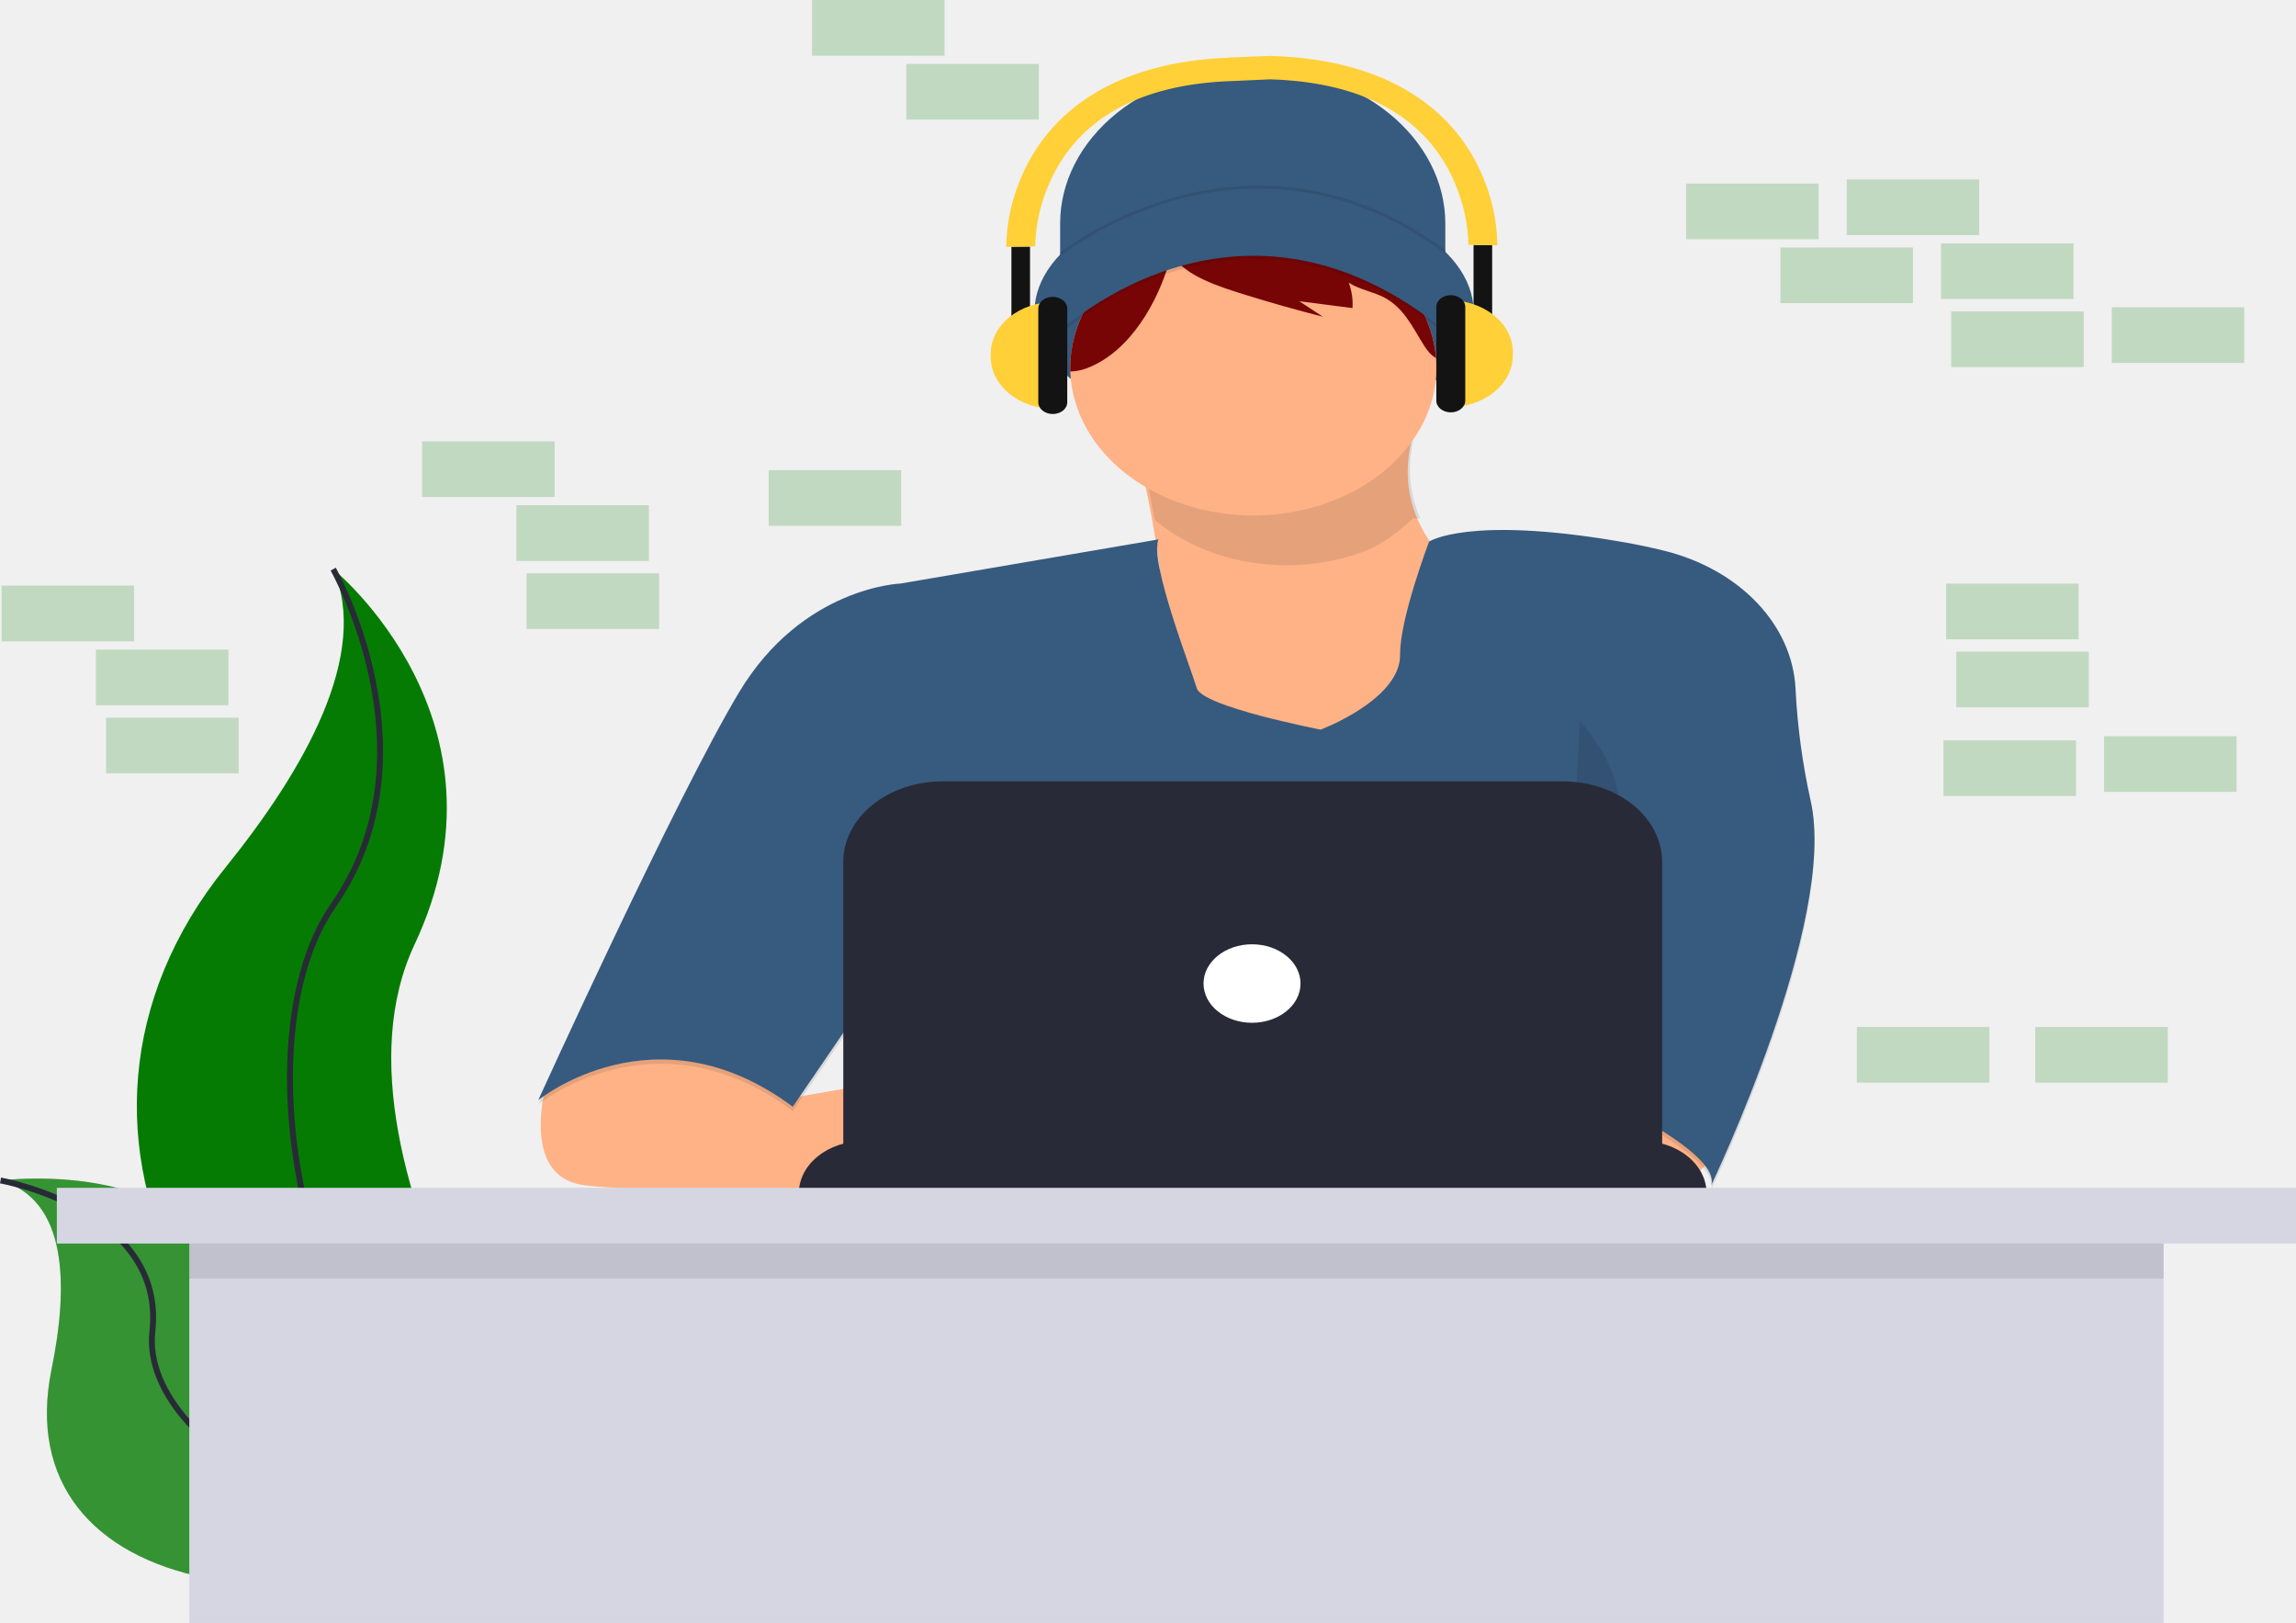
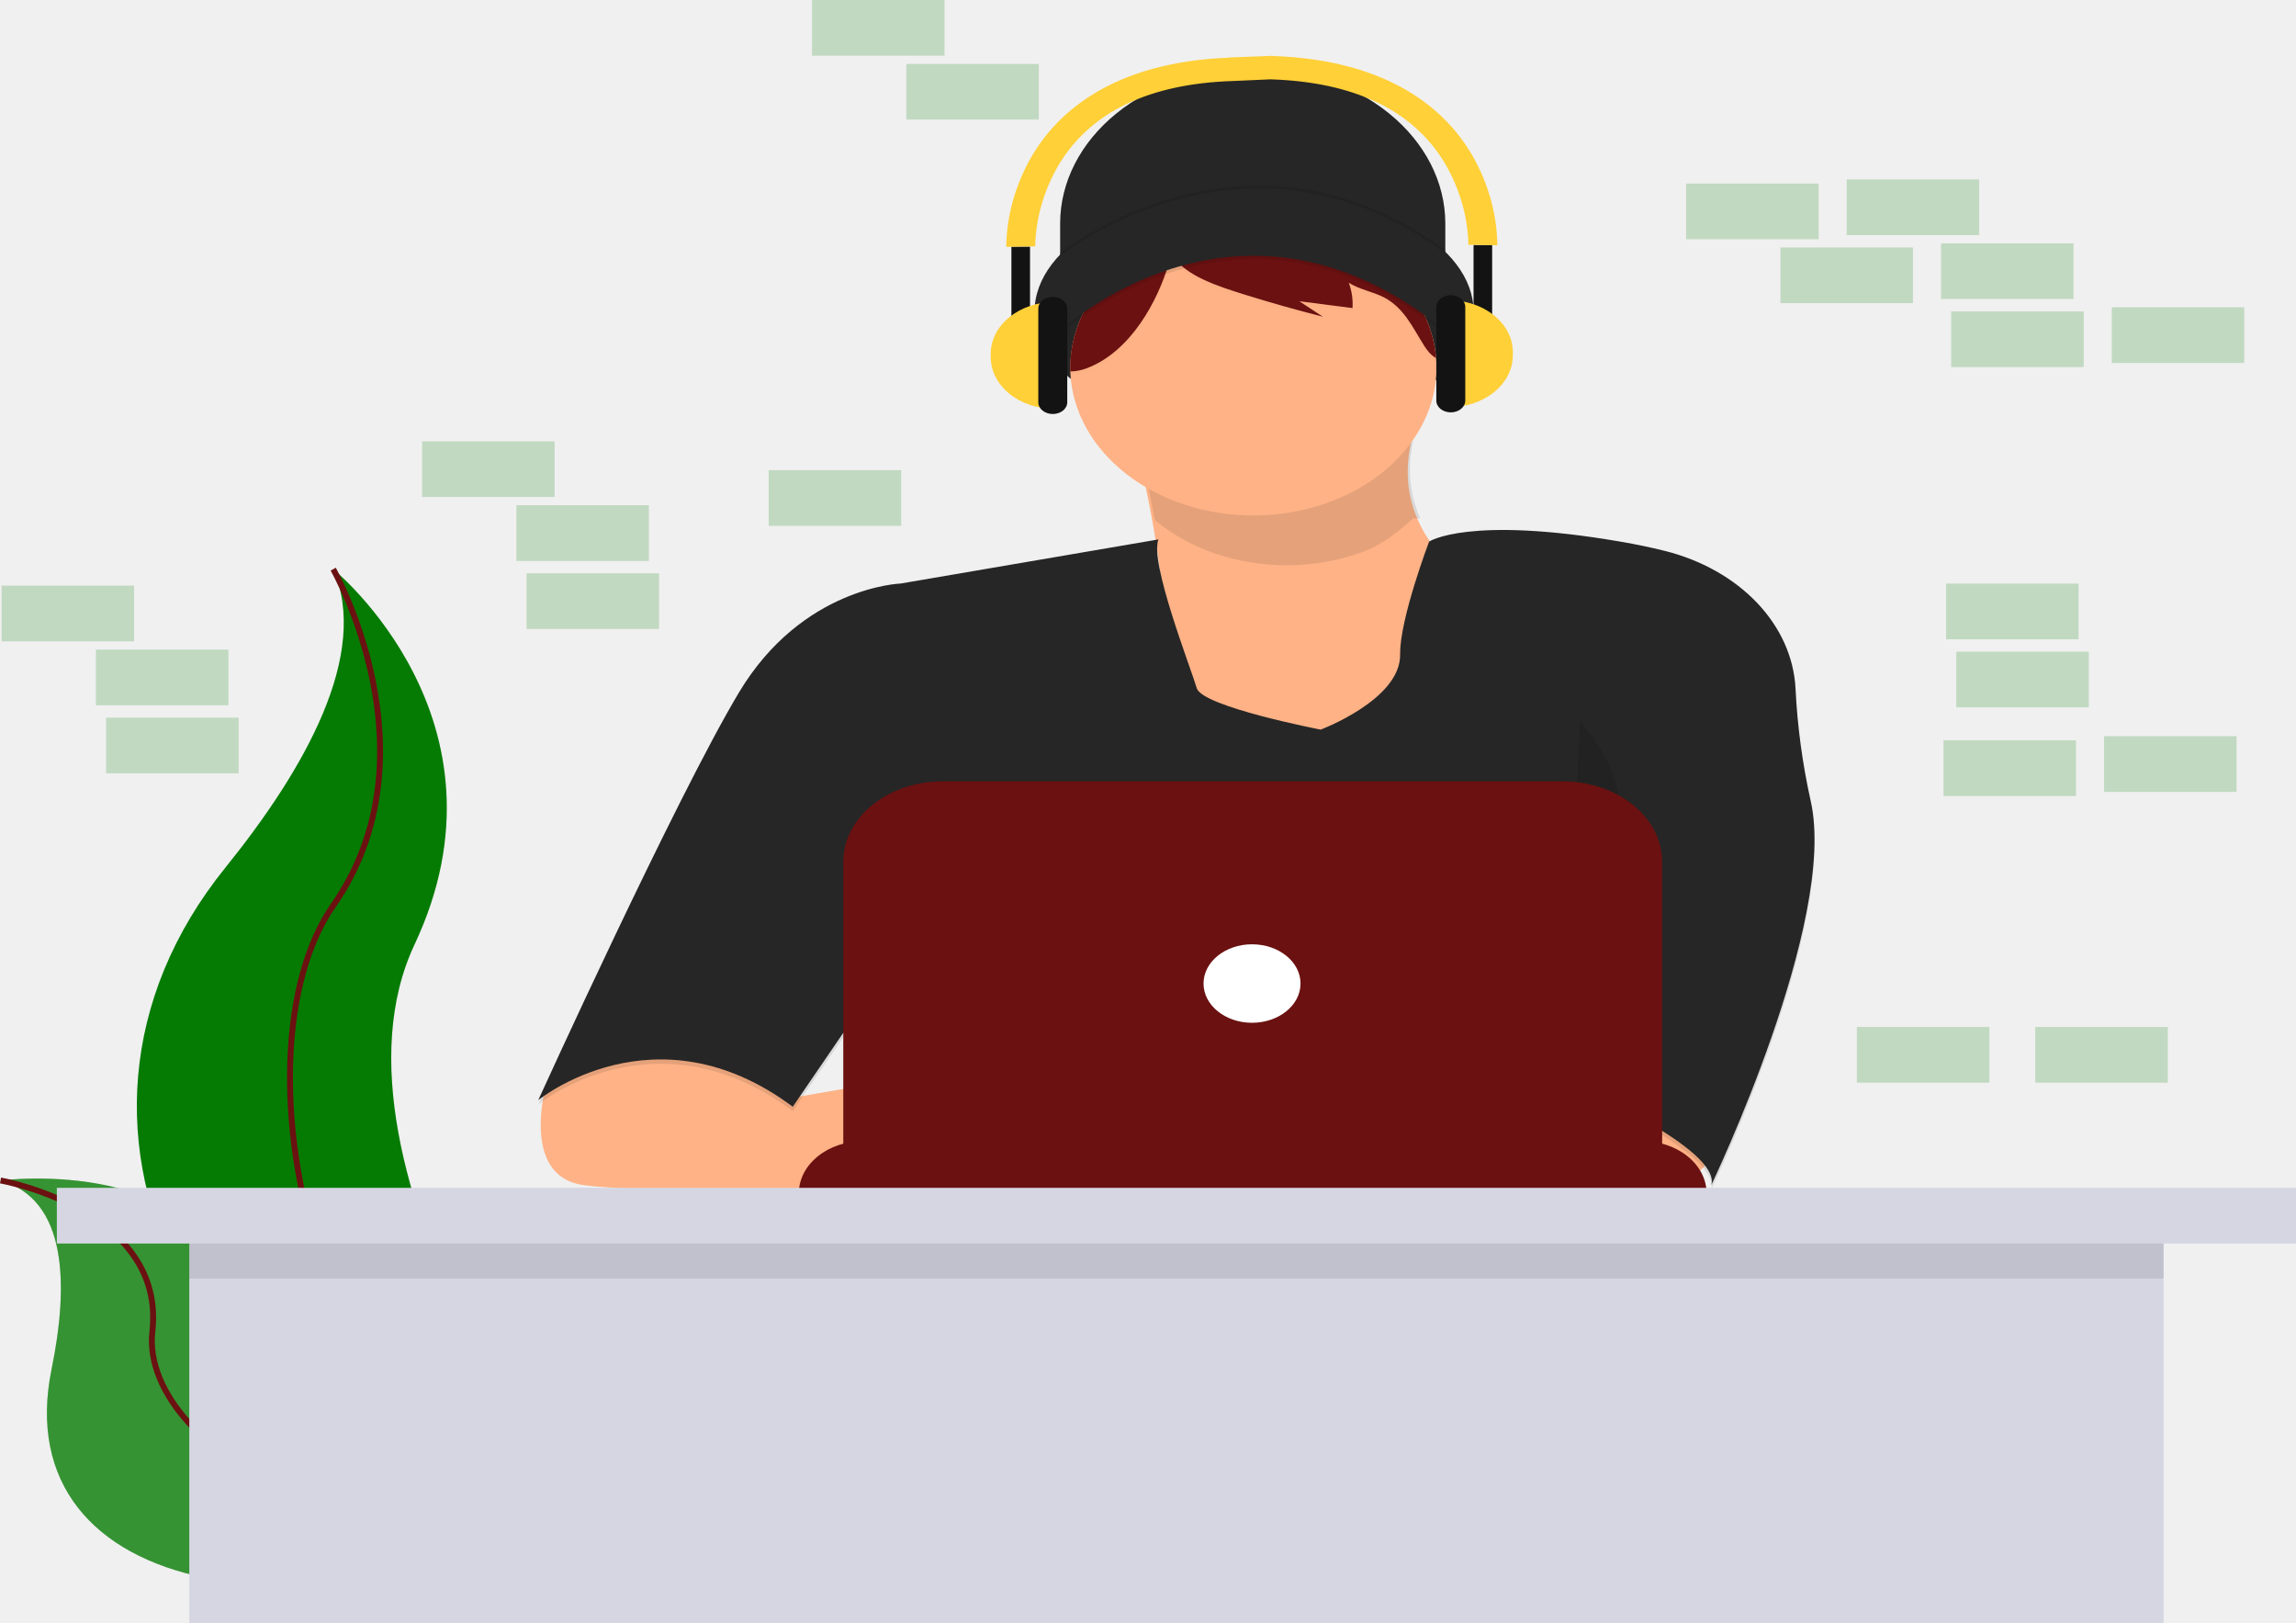
<svg xmlns="http://www.w3.org/2000/svg" width="100%" height="100%" viewBox="0 0 781 552" fill="none">
  <g id="laptop guy">
    <g id="rest">
      <path id="Vector" opacity="0.2" d="M707.047 198.496H661.97V217.433H707.047V198.496Z" fill="#057B03" />
      <path id="Vector 2" opacity="0.2" d="M710.515 221.642H665.437V240.579H710.515V221.642Z" fill="#057B03" />
      <path id="Vector 3" opacity="0.2" d="M673.239 61.022H628.162V79.959H673.239V61.022Z" fill="#057B03" />
      <path id="Vector 4" opacity="0.2" d="M705.313 82.765H660.236V101.703H705.313V82.765Z" fill="#057B03" />
      <path id="Vector 5" opacity="0.2" d="M618.626 62.424H573.549V81.362H618.626V62.424Z" fill="#057B03" />
      <path id="Vector 6" opacity="0.2" d="M763.394 104.508H718.316V123.446H763.394V104.508Z" fill="#057B03" />
      <path id="Vector 7" opacity="0.2" d="M708.781 105.911H663.704V124.849H708.781V105.911Z" fill="#057B03" />
      <path id="Vector 8" opacity="0.2" d="M650.7 84.168H605.623V103.105H650.7V84.168Z" fill="#057B03" />
      <path id="Vector 9" opacity="0.2" d="M760.793 250.399H715.716V269.337H760.793V250.399Z" fill="#057B03" />
      <path id="Vector 10" opacity="0.2" d="M706.18 251.802H661.103V270.74H706.18V251.802Z" fill="#057B03" />
      <g id="plant">
        <path id="Vector 11" d="M113.344 193.586C113.344 193.586 176.877 244.991 141.014 321.24C105.152 397.489 202.484 524.393 202.484 524.393C202.484 524.393 201.444 524.267 199.511 523.993C69.029 505.357 4.196 384.611 76.788 294.938C103.73 261.558 125.87 222.441 113.344 193.586Z" fill="#057B03" />
-         <path id="Vector 12" d="M113.344 193.586C113.344 193.586 149.206 256.599 113.344 307.998C77.481 359.396 107.197 503.688 202.493 524.393" stroke="#292A37" stroke-width="2" stroke-miterlimit="10" />
+         <path id="Vector 12" d="M113.344 193.586C113.344 193.586 149.206 256.599 113.344 307.998C77.481 359.396 107.197 503.688 202.493 524.393" stroke="#6B1111" stroke-width="2" stroke-miterlimit="10" />
        <path id="Vector 13" d="M0.182 401.494C0.182 401.494 72.679 392.151 79.284 444.721C85.89 497.291 218.695 504.578 218.695 504.578C218.695 504.578 217.828 505.055 216.207 505.918C106.556 564.134 1.742 543.015 17.546 465.686C23.414 436.936 22.929 408.059 0.182 401.494Z" fill="#057B03" />
        <path id="Vector 14" opacity="0.2" d="M0.182 401.494C0.182 401.494 72.679 392.151 79.284 444.721C85.89 497.291 218.695 504.578 218.695 504.578C218.695 504.578 217.828 505.055 216.207 505.918C106.556 564.134 1.742 543.015 17.546 465.686C23.414 436.936 22.929 408.059 0.182 401.494Z" fill="#F5F5F5" />
-         <path id="Vector 15" d="M0.182 401.494C0.182 401.494 56.451 411.489 51.83 452.885C47.21 494.282 135.397 543.934 218.695 504.578" stroke="#292A37" stroke-width="2" stroke-miterlimit="10" />
+         <path id="Vector 15" d="M0.182 401.494C0.182 401.494 56.451 411.489 51.83 452.885C47.21 494.282 135.397 543.934 218.695 504.578" stroke="#6B1111" stroke-width="2" stroke-miterlimit="10" />
      </g>
      <path id="Vector 16" opacity="0.2" d="M45.623 199.197H0.546V218.135H45.623V199.197Z" fill="#057B03" />
      <path id="Vector 17" opacity="0.2" d="M77.698 220.94H32.62V239.878H77.698V220.94Z" fill="#057B03" />
      <path id="Vector 18" opacity="0.2" d="M321.289 0H276.212V18.938H321.289V0Z" fill="#057B03" />
      <path id="Vector 19" opacity="0.2" d="M676.707 349.296H631.629V368.234H676.707V349.296Z" fill="#057B03" />
      <path id="Vector 20" opacity="0.2" d="M81.165 244.086H36.088V263.024H81.165V244.086Z" fill="#057B03" />
      <path id="Vector 21" opacity="0.2" d="M353.363 21.743H308.286V40.681H353.363V21.743Z" fill="#057B03" />
      <path id="Vector 22" opacity="0.2" d="M188.657 150.099H143.58V169.037H188.657V150.099Z" fill="#057B03" />
      <path id="Vector 23" opacity="0.2" d="M220.732 171.842H175.654V190.78H220.732V171.842Z" fill="#057B03" />
      <path id="Vector 24" opacity="0.2" d="M306.552 159.919H261.475V178.856H306.552V159.919Z" fill="#057B03" />
      <path id="Vector 25" opacity="0.2" d="M224.199 194.989H179.122V213.926H224.199V194.989Z" fill="#057B03" />
      <path id="Vector 26" opacity="0.2" d="M737.388 349.296H692.31V368.234H737.388V349.296Z" fill="#057B03" />
      <path id="Vector 27" d="M389.243 163.629C389.243 163.629 404.847 229.61 389.243 247.404C373.639 265.198 436.921 272.241 436.921 272.241L502.422 252.966L511.585 205.517C511.585 205.517 471.709 187.35 479.97 150.653L389.243 163.629Z" fill="#FEB286" />
      <path id="Vector 28" d="M582.573 386.042C582.573 386.042 586.699 400.498 564.247 403.093C550.99 404.671 537.508 404.541 524.302 402.708L519.352 366.396H571.581L582.573 386.042Z" fill="#FEB286" />
      <path id="Vector 29" d="M186.118 367.539C186.118 367.539 176.2 400.147 198.652 403.093C221.104 406.039 303.544 406.06 303.544 406.06V367.483L266.217 373.936L231.178 346.75L186.118 367.539Z" fill="#FEB286" />
      <path id="Vector 30" opacity="0.1" d="M394.063 184.945L306.327 199.954C306.327 199.954 272.883 201.07 251.35 237.023C229.817 272.977 183.083 375.662 183.083 375.662C183.083 375.662 222.96 343.04 269.675 377.885L300.831 332.294L293.956 404.58H535.363V370.471C535.363 370.471 585.754 392.341 582.096 404.573C582.096 404.573 625.223 314.668 615.904 273.812C613.099 261.181 611.378 248.408 610.755 235.585C610.205 225.024 605.628 214.86 597.653 206.487C589.679 198.115 578.697 191.944 566.215 188.823C561.673 187.694 556.679 186.635 551.131 185.688C499.362 176.794 486.116 185.688 486.116 185.688C486.116 185.688 476.086 212.089 476.268 224.054C476.494 239.436 449.239 249.634 449.239 249.634C449.239 249.634 408.921 241.849 407.092 235.55C405.263 229.252 390.838 192.358 394.063 184.945Z" fill="black" />
-       <path id="Vector 31" d="M394.063 183.465L306.327 198.475C306.327 198.475 272.883 199.59 251.35 235.543C229.817 271.497 183.075 374.196 183.075 374.196C183.075 374.196 222.951 341.574 269.667 376.419L300.822 330.828L293.948 403.093H535.363V368.991C535.363 368.991 585.754 390.861 582.096 403.093C582.096 403.093 625.223 313.188 615.904 272.332C613.099 259.701 611.378 246.928 610.755 234.106C610.205 223.544 605.628 213.38 597.653 205.007C589.679 196.635 578.697 190.465 566.215 187.343C561.673 186.214 556.679 185.155 551.131 184.208C499.362 175.314 486.116 184.208 486.116 184.208C486.116 184.208 476.086 210.609 476.268 222.575C476.494 237.956 449.239 248.155 449.239 248.155C449.239 248.155 408.921 240.369 407.092 234.07C405.263 227.772 390.838 190.878 394.063 183.465Z" fill="#375A7F" />
+       <path id="Vector 31" d="M394.063 183.465L306.327 198.475C306.327 198.475 272.883 199.59 251.35 235.543C229.817 271.497 183.075 374.196 183.075 374.196C183.075 374.196 222.951 341.574 269.667 376.419L300.822 330.828L293.948 403.093H535.363V368.991C535.363 368.991 585.754 390.861 582.096 403.093C582.096 403.093 625.223 313.188 615.904 272.332C613.099 259.701 611.378 246.928 610.755 234.106C610.205 223.544 605.628 213.38 597.653 205.007C589.679 196.635 578.697 190.465 566.215 187.343C561.673 186.214 556.679 185.155 551.131 184.208C499.362 175.314 486.116 184.208 486.116 184.208C486.116 184.208 476.086 210.609 476.268 222.575C476.494 237.956 449.239 248.155 449.239 248.155C449.239 248.155 408.921 240.369 407.092 234.07C405.263 227.772 390.838 190.878 394.063 183.465Z" fill="#262626" />
      <path id="Vector 32" opacity="0.1" d="M314.787 272.058C314.787 272.058 301.047 301.713 320.283 328.401C339.519 355.09 303.336 366.214 303.336 366.214" fill="black" />
      <path id="Vector 33" opacity="0.1" d="M537.444 245.37C537.444 245.37 561.265 269.835 545.687 291.704C530.11 313.574 531.029 366.214 531.029 366.214" fill="black" />
-       <path id="Vector 34" d="M293.714 388.083H558.517C564.35 388.083 569.944 389.958 574.068 393.295C578.193 396.632 580.51 401.158 580.51 405.878H271.73C271.73 401.16 274.046 396.635 278.168 393.298C282.291 389.961 287.882 388.085 293.714 388.083Z" fill="#292A37" />
-       <path id="Vector 35" d="M320.656 265.753H531.583C536.023 265.753 540.419 266.46 544.521 267.835C548.623 269.21 552.35 271.224 555.489 273.765C558.629 276.305 561.119 279.32 562.818 282.639C564.517 285.958 565.391 289.515 565.391 293.107V392.158H286.848V293.107C286.848 285.852 290.41 278.894 296.75 273.765C303.09 268.635 311.69 265.753 320.656 265.753Z" fill="#292A37" />
+       <path id="Vector 34" d="M293.714 388.083H558.517C564.35 388.083 569.944 389.958 574.068 393.295C578.193 396.632 580.51 401.158 580.51 405.878H271.73C271.73 401.16 274.046 396.635 278.168 393.298C282.291 389.961 287.882 388.085 293.714 388.083Z" fill="#6B1111" />
+       <path id="Vector 35" d="M320.656 265.753H531.583C536.023 265.753 540.419 266.46 544.521 267.835C548.623 269.21 552.35 271.224 555.489 273.765C558.629 276.305 561.119 279.32 562.818 282.639C564.517 285.958 565.391 289.515 565.391 293.107V392.158H286.848V293.107C286.848 285.852 290.41 278.894 296.75 273.765C303.09 268.635 311.69 265.753 320.656 265.753Z" fill="#6B1111" />
      <path id="Vector 36" d="M425.886 347.865C434.997 347.865 442.382 341.889 442.382 334.518C442.382 327.146 434.997 321.17 425.886 321.17C416.775 321.17 409.389 327.146 409.389 334.518C409.389 341.889 416.775 347.865 425.886 347.865Z" fill="white" />
      <path id="Vector 37" d="M735.966 406.109H64.391V552H735.966V406.109Z" fill="#D6D6E3" />
      <path id="Vector 38" opacity="0.1" d="M735.966 415.929H64.391V434.867H735.966V415.929Z" fill="black" />
      <path id="Vector 39" d="M781 404.005H19.34V422.943H781V404.005Z" fill="#D6D6E3" />
    </g>
    <g id="head">
      <path id="shadow" opacity="0.1" d="M483.119 176.316C479.434 167.874 478.608 158.788 480.727 150L390 162.969C390 162.969 391.309 168.517 392.791 176.828C398.653 181.75 405.691 185.656 413.478 188.308C421.264 190.96 429.635 192.302 438.083 192.255C446.53 192.207 454.877 190.769 462.617 188.029C470.356 185.289 474.951 181.304 480.727 176.316H483.119Z" fill="black" />
      <g id="face">
-         <path id="Vector 40" d="M426.123 23.005C443.497 23.005 460.16 28.589 472.445 38.53C484.731 48.47 491.633 61.952 491.633 76.01V98.623H360.614V76.01C360.614 61.952 367.515 48.47 379.801 38.53C392.086 28.589 408.749 23.005 426.123 23.005Z" fill="#375A7F" />
-         <path id="Vector 41" d="M426.583 147.552C467.823 147.552 501.255 128.965 501.255 106.036C501.255 83.108 467.823 64.521 426.583 64.521C385.342 64.521 351.91 83.108 351.91 106.036C351.91 128.965 385.342 147.552 426.583 147.552Z" fill="#375A7F" />
+         <path id="Vector 40" d="M426.123 23.005C443.497 23.005 460.16 28.589 472.445 38.53C484.731 48.47 491.633 61.952 491.633 76.01V98.623H360.614V76.01C360.614 61.952 367.515 48.47 379.801 38.53C392.086 28.589 408.749 23.005 426.123 23.005Z" fill="#262626" />
+         <path id="Vector 41" d="M426.583 147.552C467.823 147.552 501.255 128.965 501.255 106.036C501.255 83.108 467.823 64.521 426.583 64.521C385.342 64.521 351.91 83.108 351.91 106.036C351.91 128.965 385.342 147.552 426.583 147.552Z" fill="#262626" />
        <path id="Vector 42" d="M488.659 125.128C488.588 138.356 482.095 151.031 470.58 160.42C459.065 169.81 443.45 175.162 427.103 175.322C410.756 175.482 394.986 170.438 383.194 161.276C371.401 152.115 364.531 139.571 364.064 126.349C364.064 125.942 364.064 125.535 364.064 125.128C364.061 115.689 367.333 106.438 373.507 98.429C379.682 90.42 388.511 83.974 398.99 79.825C400.857 79.086 402.775 78.422 404.746 77.833C414.996 74.785 426.052 73.953 436.82 75.42C450.622 77.322 463.228 82.932 472.604 91.344C481.98 99.756 487.578 110.479 488.495 121.783C488.604 122.891 488.659 124.006 488.659 125.128Z" fill="#FEB286" />
        <g id="Group" opacity="0.1">
          <path id="Vector 43" opacity="0.1" d="M404.651 79.019L404.737 78.977C402.767 79.566 400.848 80.23 398.981 80.969C388.502 85.118 379.673 91.564 373.499 99.573C367.324 107.582 364.052 116.832 364.055 126.272C364.055 126.679 364.055 127.085 364.055 127.492C365.992 127.45 367.897 127.079 369.646 126.405C384.834 120.668 393.919 103.119 397.525 90.879C398.825 86.496 400.048 81.558 404.651 79.019Z" fill="black" />
          <path id="Vector 44" opacity="0.1" d="M452.337 80.428C447.406 78.595 442.197 77.296 436.846 76.564C441.235 77.381 445.154 79.373 447.968 82.217C449.348 83.735 450.492 85.384 451.375 87.127C443.083 84.193 434.103 82.752 425.055 82.904C416.007 83.055 407.108 84.795 398.973 88.004C402.882 94.94 415.01 98.721 423.106 101.253C431.972 104.021 440.929 106.553 449.979 108.849L441.97 103.589L460.061 105.917C460.256 103.004 459.828 100.085 458.796 97.29C462.263 99.549 466.857 100.306 470.62 102.2C477.667 105.798 480.606 112.721 484.446 118.718C485.46 120.303 486.657 121.923 488.486 122.926C487.746 113.866 483.998 105.135 477.635 97.655C471.273 90.175 462.533 84.223 452.337 80.428Z" fill="black" />
        </g>
-         <path id="Vector 45" d="M404.651 77.875L404.737 77.833C402.767 78.422 400.848 79.086 398.981 79.825C388.502 83.974 379.673 90.42 373.499 98.429C367.324 106.438 364.052 115.689 364.055 125.129C364.055 125.535 364.055 125.942 364.055 126.349C365.992 126.307 367.897 125.936 369.646 125.262C384.834 119.524 393.919 101.975 397.525 89.736C398.825 85.38 400.048 80.421 404.651 77.875Z" fill="#780505" />
-         <path id="Vector 46" d="M452.337 79.292C447.406 77.459 442.197 76.16 436.846 75.427C441.235 76.245 445.154 78.237 447.968 81.081C449.348 82.599 450.492 84.247 451.375 85.99C443.083 83.057 434.103 81.616 425.055 81.768C416.007 81.919 407.108 83.659 398.973 86.867C402.882 93.804 415.01 97.585 423.106 100.117C431.972 102.885 440.929 105.417 449.979 107.713L441.97 102.452L460.061 104.781C460.256 101.868 459.828 98.949 458.796 96.154C462.263 98.412 466.857 99.17 470.62 101.064C477.667 104.662 480.606 111.585 484.446 117.581C485.46 119.167 486.657 120.787 488.486 121.79C487.746 112.729 483.998 103.998 477.635 96.519C471.273 89.039 462.533 83.087 452.337 79.292Z" fill="#780505" />
+         <path id="Vector 45" d="M404.651 77.875L404.737 77.833C402.767 78.422 400.848 79.086 398.981 79.825C388.502 83.974 379.673 90.42 373.499 98.429C367.324 106.438 364.052 115.689 364.055 125.129C364.055 125.535 364.055 125.942 364.055 126.349C365.992 126.307 367.897 125.936 369.646 125.262C384.834 119.524 393.919 101.975 397.525 89.736C398.825 85.38 400.048 80.421 404.651 77.875Z" fill="#6B1111" />
+         <path id="Vector 46" d="M452.337 79.292C447.406 77.459 442.197 76.16 436.846 75.427C441.235 76.245 445.154 78.237 447.968 81.081C449.348 82.599 450.492 84.247 451.375 85.99C443.083 83.057 434.103 81.616 425.055 81.768C416.007 81.919 407.108 83.659 398.973 86.867C402.882 93.804 415.01 97.585 423.106 100.117C431.972 102.885 440.929 105.417 449.979 107.713L441.97 102.452L460.061 104.781C460.256 101.868 459.828 98.949 458.796 96.154C462.263 98.412 466.857 99.17 470.62 101.064C477.667 104.662 480.606 111.585 484.446 117.581C485.46 119.167 486.657 120.787 488.486 121.79C487.746 112.729 483.998 103.998 477.635 96.519C471.273 89.039 462.533 83.087 452.337 79.292Z" fill="#6B1111" />
        <path id="Vector 47" opacity="0.1" d="M356.947 116.817C356.947 116.817 421.095 52.288 495.308 116.817L488.893 102.361C488.893 102.361 454.071 61.217 429.339 70.097C404.607 78.977 380.318 85.296 380.318 85.296L356.947 116.817Z" fill="black" />
-         <path id="Vector 48" d="M356.947 115.674C356.947 115.674 421.095 51.145 495.308 115.674L488.893 101.218C488.893 101.218 454.071 60.074 429.339 68.954C404.607 77.833 380.318 84.153 380.318 84.153L356.947 115.674Z" fill="#375A7F" />
+         <path id="Vector 48" d="M356.947 115.674C356.947 115.674 421.095 51.145 495.308 115.674L488.893 101.218C488.893 101.218 454.071 60.074 429.339 68.954C404.607 77.833 380.318 84.153 380.318 84.153L356.947 115.674Z" fill="#262626" />
        <path id="Vector 49" opacity="0.1" d="M360.614 86.573C360.614 86.573 423.653 35.595 491.641 85.64" stroke="black" stroke-miterlimit="10" />
        <path id="Vector 50" d="M507.566 83.325H501.238V112.356H507.566V83.325Z" fill="#131314" />
        <path id="Vector 51" d="M492.794 102.109C498.579 102.109 504.126 103.968 508.217 107.277C512.307 110.587 514.605 115.075 514.605 119.756V120.892C514.605 125.572 512.307 130.061 508.217 133.37C504.126 136.68 498.579 138.539 492.794 138.539V102.109Z" fill="#FFD037" />
        <path id="Vector 52" d="M498.42 104.388C498.42 102.188 496.216 100.404 493.496 100.404C490.777 100.404 488.573 102.188 488.573 104.388V136.267C488.573 138.467 490.777 140.251 493.496 140.251C496.216 140.251 498.42 138.467 498.42 136.267V104.388Z" fill="#131314" />
        <path id="Vector 53" d="M344.039 112.924H350.367V83.893H344.039V112.924Z" fill="#131314" />
        <path id="Vector 54" d="M358.81 139.107C353.026 139.107 347.478 137.248 343.388 133.939C339.298 130.629 337 126.141 337 121.46V120.324C337 118.006 337.564 115.712 338.66 113.571C339.756 111.43 341.363 109.484 343.388 107.846C345.413 106.207 347.818 104.907 350.464 104.02C353.11 103.133 355.946 102.677 358.81 102.677V139.107Z" fill="#FFD037" />
        <path id="Vector 55" d="M353.185 136.828C353.185 139.028 355.389 140.812 358.108 140.812C360.828 140.812 363.032 139.028 363.032 136.828V104.949C363.032 102.749 360.828 100.965 358.108 100.965C355.389 100.965 353.185 102.749 353.185 104.949V136.828Z" fill="#131314" />
        <path id="Vector 56" d="M500.492 52.295C491.919 37.875 473.246 20.438 432.997 19.042V19H432.512L418.252 19.547V19.603C378.272 21.09 359.686 38.464 351.139 52.835C345.446 62.578 342.424 73.201 342.279 83.978L347.203 83.879L352.127 83.788C352.339 74.194 355.066 64.746 360.128 56.069C370.981 38.029 390.954 28.441 419.483 27.55L432.096 26.982C460.642 27.866 480.623 37.468 491.468 55.501C496.538 64.181 499.271 73.634 499.486 83.234L504.41 83.325L509.334 83.423C509.192 72.653 506.176 62.035 500.492 52.295Z" fill="#FFD037" />
      </g>
    </g>
  </g>
</svg>
